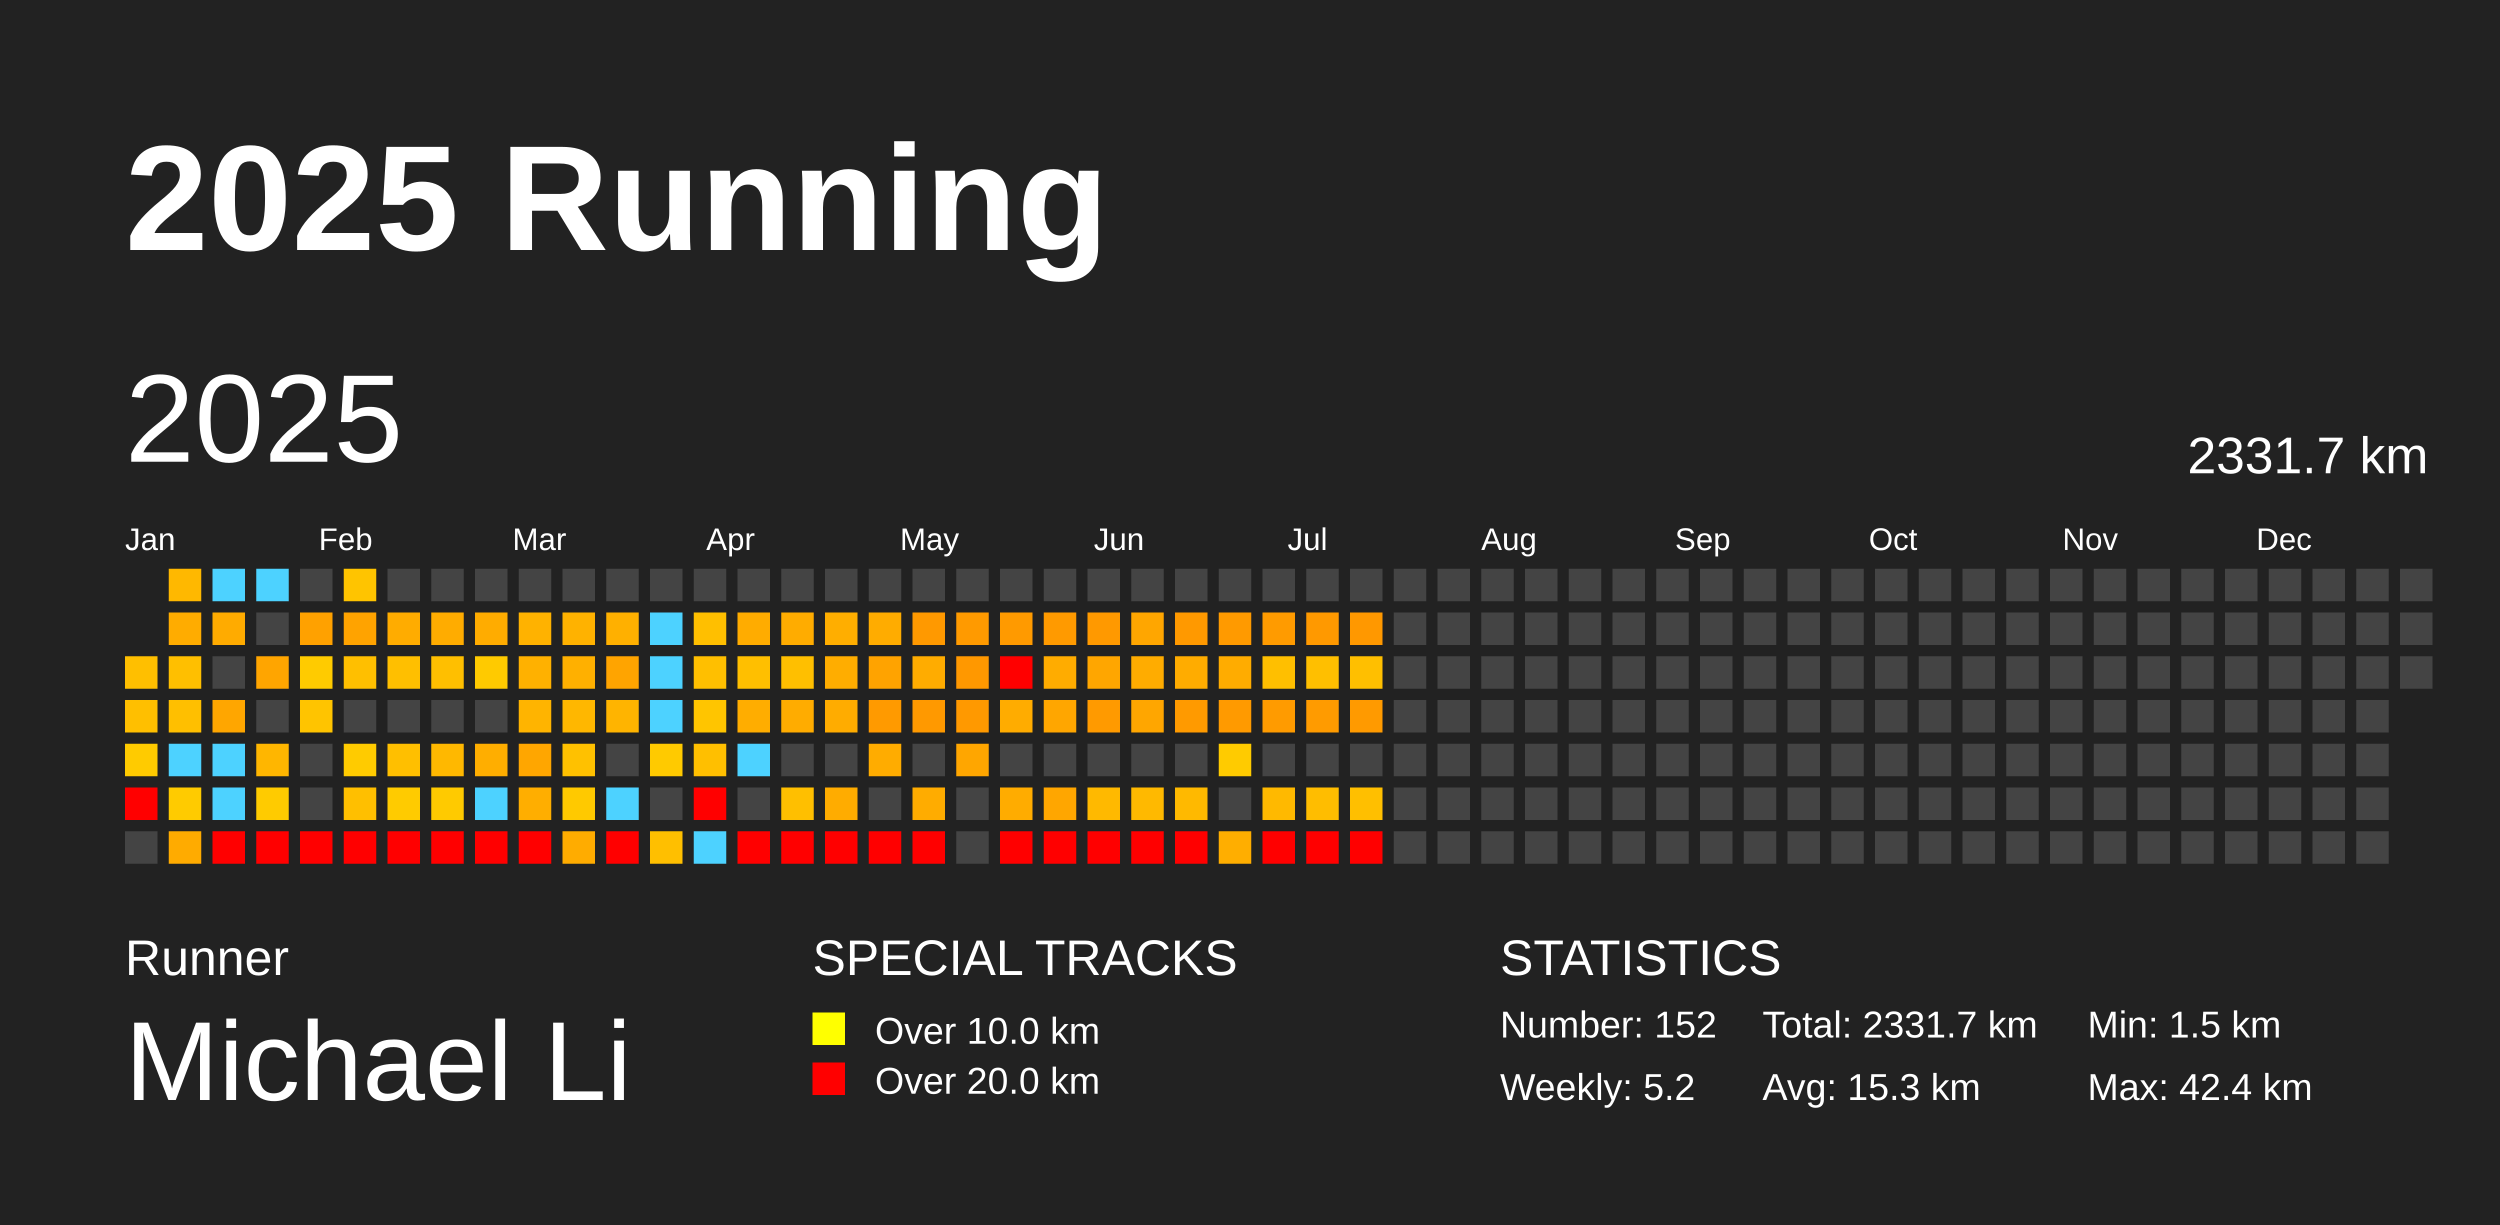
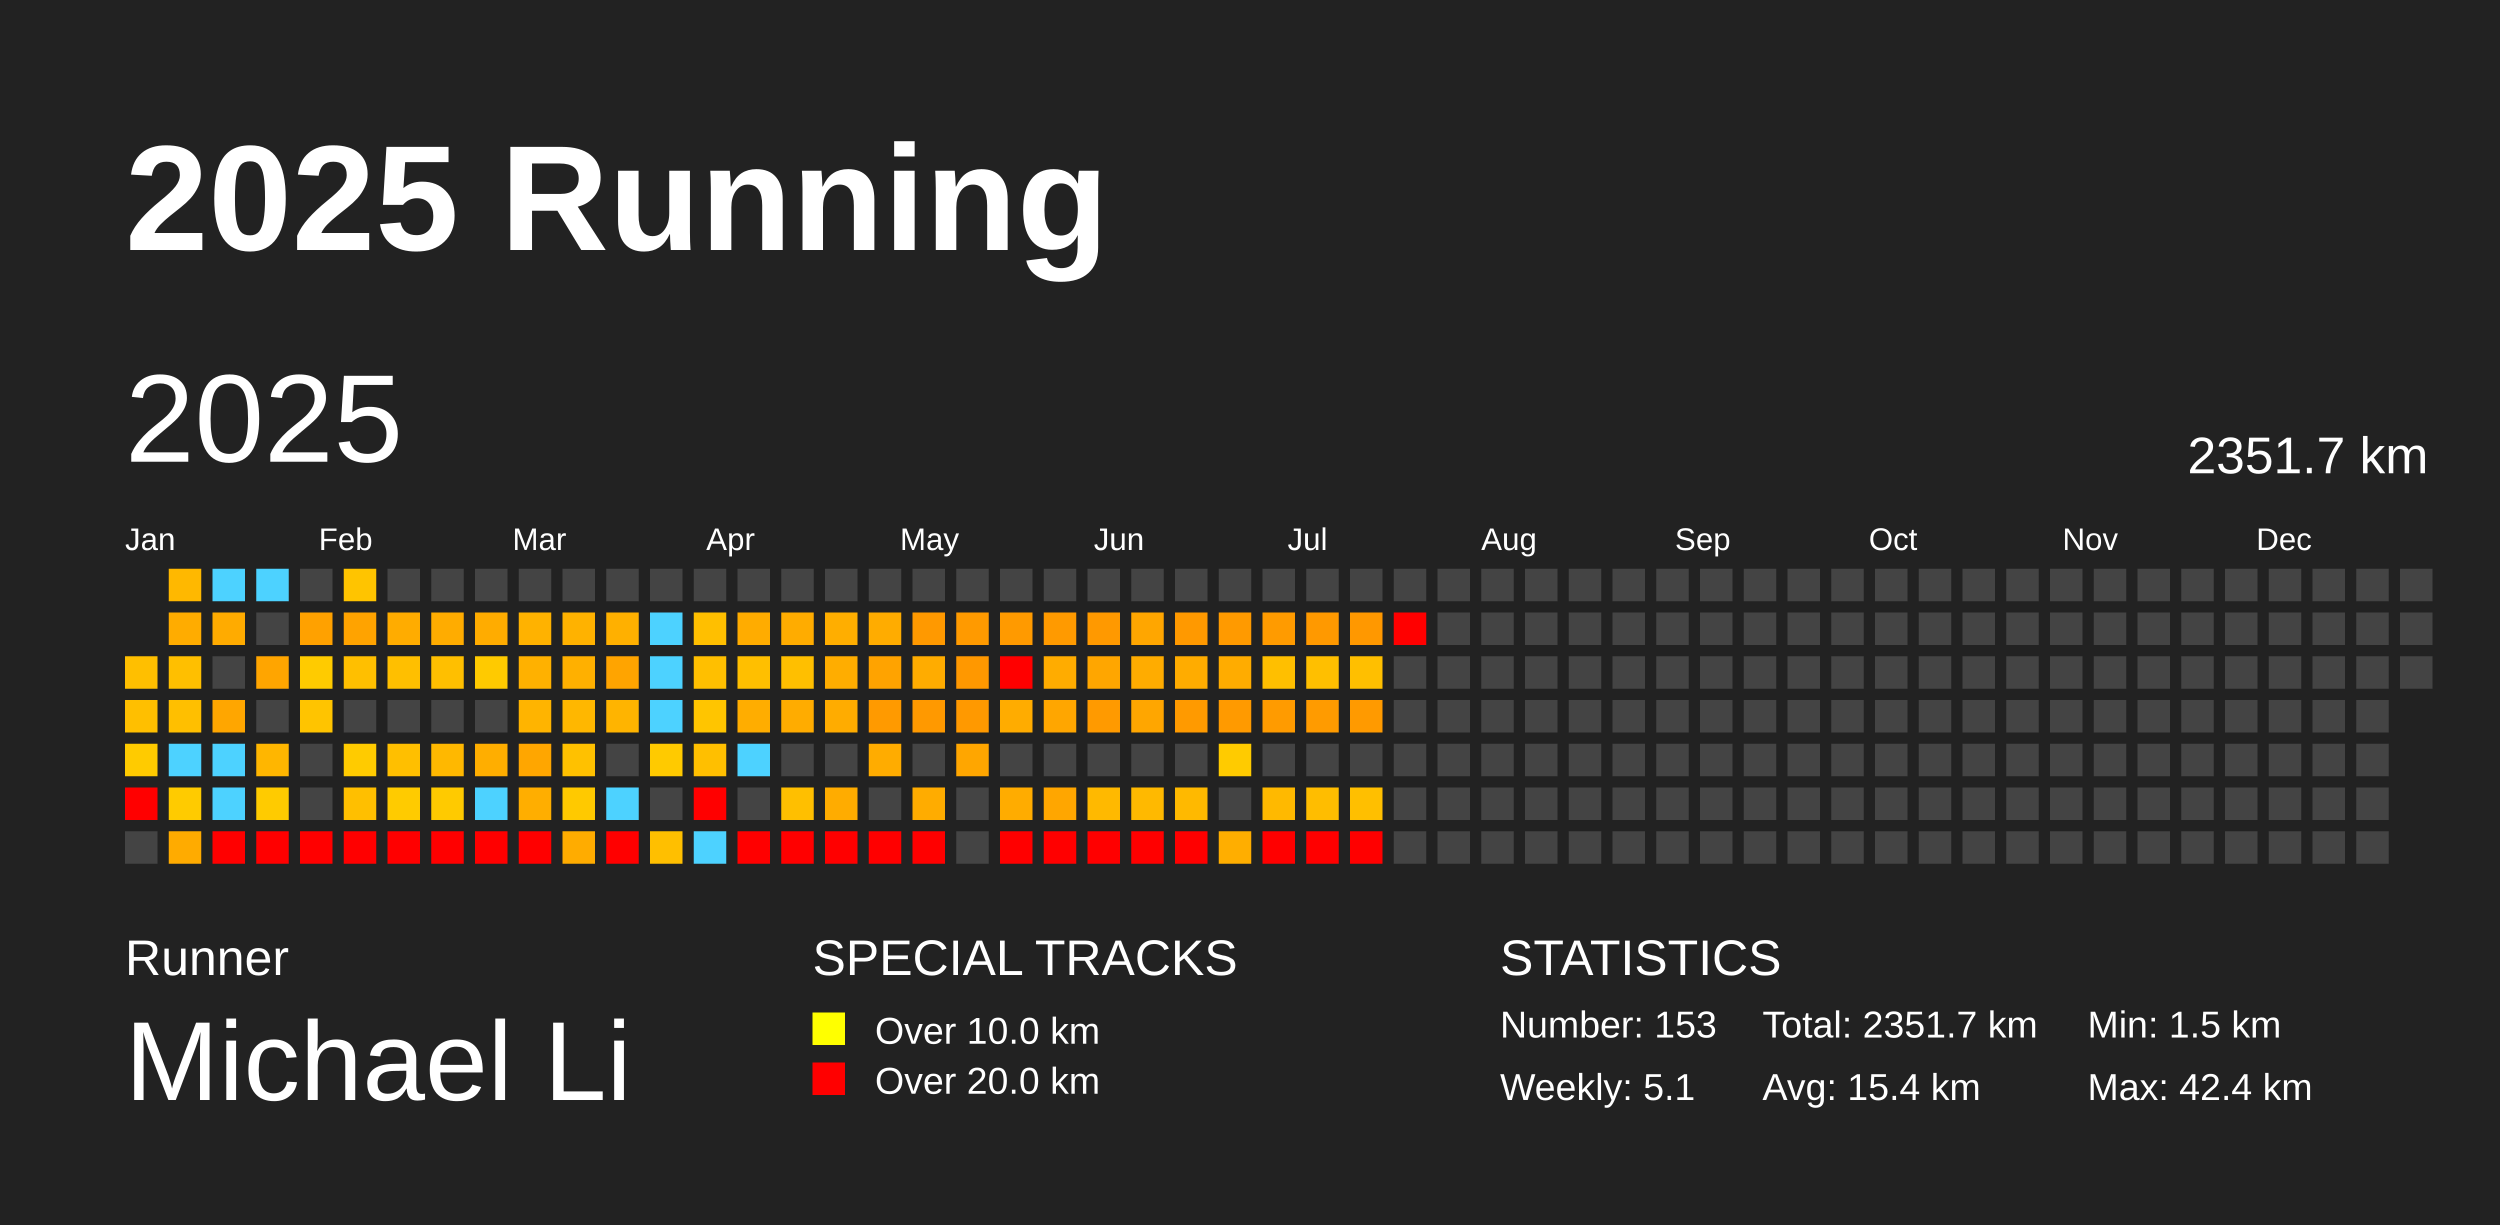
<svg xmlns="http://www.w3.org/2000/svg" baseProfile="full" height="98mm" version="1.1" viewBox="0,0,200,98" width="200mm">
  <defs />
  <rect fill="#222222" height="98" width="200" x="0" y="0" />
  <text fill="#FFFFFF" style="font-size:12px; font-family:Arial; font-weight:bold;" x="10" y="20">2025 Running</text>
  <text fill="#FFFFFF" style="font-size:4px; font-family:Arial" x="10" y="78">Runner</text>
  <text fill="#FFFFFF" style="font-size:9px; font-family:Arial" x="10" y="88">Michael Li</text>
  <text fill="#FFFFFF" style="font-size:4px; font-family:Arial" x="65" y="78">SPECIAL TRACKS</text>
  <rect fill="yellow" height="2.6" width="2.6" x="65" y="81" />
  <text fill="#FFFFFF" style="font-size:3px; font-family:Arial" x="70" y="83.5">Over 10.0 km</text>
  <rect fill="red" height="2.6" width="2.6" x="65" y="85" />
  <text fill="#FFFFFF" style="font-size:3px; font-family:Arial" x="70" y="87.5">Over 20.0 km</text>
  <text fill="#FFFFFF" style="font-size:4px; font-family:Arial" x="120" y="78">STATISTICS</text>
-   <text fill="#FFFFFF" style="font-size:3px; font-family:Arial" x="120" y="83">Number: 152</text>
-   <text fill="#FFFFFF" style="font-size:3px; font-family:Arial" x="120" y="88">Weekly: 5.2</text>
-   <text fill="#FFFFFF" style="font-size:3px; font-family:Arial" x="141" y="83">Total: 2331.7 km</text>
-   <text fill="#FFFFFF" style="font-size:3px; font-family:Arial" x="141" y="88">Avg: 15.3 km</text>
+   <text fill="#FFFFFF" style="font-size:3px; font-family:Arial" x="120" y="83">Number: 153</text>
+   <text fill="#FFFFFF" style="font-size:3px; font-family:Arial" x="120" y="88">Weekly: 5.1</text>
+   <text fill="#FFFFFF" style="font-size:3px; font-family:Arial" x="141" y="83">Total: 2351.7 km</text>
+   <text fill="#FFFFFF" style="font-size:3px; font-family:Arial" x="141" y="88">Avg: 15.4 km</text>
  <text fill="#FFFFFF" style="font-size:3px; font-family:Arial" x="167" y="83">Min: 1.5 km</text>
  <text fill="#FFFFFF" style="font-size:3px; font-family:Arial" x="167" y="88">Max: 42.4 km</text>
  <text dominant-baseline="hanging" fill="#FFFFFF" style="font-size:10.0px; font-family:Arial;" x="10" y="30">2025</text>
-   <text dominant-baseline="hanging" fill="#FFFFFF" style="font-size:4.125px; font-family:Arial;" x="175" y="35">2331.7 km</text>
+   <text dominant-baseline="hanging" fill="#FFFFFF" style="font-size:4.125px; font-family:Arial;" x="175" y="35">2351.7 km</text>
  <text fill="#FFFFFF" style="font-size:2.5px; font-family:Arial" x="10.0" y="44">Jan</text>
  <text fill="#FFFFFF" style="font-size:2.5px; font-family:Arial" x="25.5" y="44">Feb</text>
  <text fill="#FFFFFF" style="font-size:2.5px; font-family:Arial" x="41.0" y="44">Mar</text>
  <text fill="#FFFFFF" style="font-size:2.5px; font-family:Arial" x="56.5" y="44">Apr</text>
  <text fill="#FFFFFF" style="font-size:2.5px; font-family:Arial" x="72.0" y="44">May</text>
  <text fill="#FFFFFF" style="font-size:2.5px; font-family:Arial" x="87.5" y="44">Jun</text>
  <text fill="#FFFFFF" style="font-size:2.5px; font-family:Arial" x="103.0" y="44">Jul</text>
  <text fill="#FFFFFF" style="font-size:2.5px; font-family:Arial" x="118.5" y="44">Aug</text>
  <text fill="#FFFFFF" style="font-size:2.5px; font-family:Arial" x="134.0" y="44">Sep</text>
  <text fill="#FFFFFF" style="font-size:2.5px; font-family:Arial" x="149.5" y="44">Oct</text>
  <text fill="#FFFFFF" style="font-size:2.5px; font-family:Arial" x="165.0" y="44">Nov</text>
  <text fill="#FFFFFF" style="font-size:2.5px; font-family:Arial" x="180.5" y="44">Dec</text>
  <rect fill="#ffbf00" height="2.6" width="2.6" x="10.0" y="52.5" />
  <rect fill="#ffbf00" height="2.6" width="2.6" x="10.0" y="56.0" />
  <rect fill="#ffcb00" height="2.6" width="2.6" x="10.0" y="59.5" />
  <rect fill="red" height="2.6" width="2.6" x="10.0" y="63.0" />
  <rect fill="#444444" height="2.6" width="2.6" x="10.0" y="66.5" />
  <rect fill="#ffb800" height="2.6" width="2.6" x="13.5" y="45.5" />
  <rect fill="#ffac00" height="2.6" width="2.6" x="13.5" y="49.0" />
  <rect fill="#ffbf00" height="2.6" width="2.6" x="13.5" y="52.5" />
  <rect fill="#ffbf00" height="2.6" width="2.6" x="13.5" y="56.0" />
  <rect fill="#4dd2ff" height="2.6" width="2.6" x="13.5" y="59.5" />
  <rect fill="#ffcb00" height="2.6" width="2.6" x="13.5" y="63.0" />
  <rect fill="#ffab00" height="2.6" width="2.6" x="13.5" y="66.5" />
  <rect fill="#4dd2ff" height="2.6" width="2.6" x="17.0" y="45.5" />
  <rect fill="#ffab00" height="2.6" width="2.6" x="17.0" y="49.0" />
  <rect fill="#444444" height="2.6" width="2.6" x="17.0" y="52.5" />
  <rect fill="#ffa600" height="2.6" width="2.6" x="17.0" y="56.0" />
  <rect fill="#4dd2ff" height="2.6" width="2.6" x="17.0" y="59.5" />
  <rect fill="#4dd2ff" height="2.6" width="2.6" x="17.0" y="63.0" />
  <rect fill="red" height="2.6" width="2.6" x="17.0" y="66.5" />
  <rect fill="#4dd2ff" height="2.6" width="2.6" x="20.5" y="45.5" />
  <rect fill="#444444" height="2.6" width="2.6" x="20.5" y="49.0" />
  <rect fill="#ffa500" height="2.6" width="2.6" x="20.5" y="52.5" />
  <rect fill="#444444" height="2.6" width="2.6" x="20.5" y="56.0" />
  <rect fill="#ffb600" height="2.6" width="2.6" x="20.5" y="59.5" />
  <rect fill="#ffcb00" height="2.6" width="2.6" x="20.5" y="63.0" />
  <rect fill="red" height="2.6" width="2.6" x="20.5" y="66.5" />
  <rect fill="#444444" height="2.6" width="2.6" x="24.0" y="45.5" />
  <rect fill="#ffa100" height="2.6" width="2.6" x="24.0" y="49.0" />
  <rect fill="#ffcb00" height="2.6" width="2.6" x="24.0" y="52.5" />
  <rect fill="#ffc400" height="2.6" width="2.6" x="24.0" y="56.0" />
  <rect fill="#444444" height="2.6" width="2.6" x="24.0" y="59.5" />
  <rect fill="#444444" height="2.6" width="2.6" x="24.0" y="63.0" />
  <rect fill="red" height="2.6" width="2.6" x="24.0" y="66.5" />
  <rect fill="#ffc400" height="2.6" width="2.6" x="27.5" y="45.5" />
  <rect fill="#ffa300" height="2.6" width="2.6" x="27.5" y="49.0" />
  <rect fill="#ffbf00" height="2.6" width="2.6" x="27.5" y="52.5" />
  <rect fill="#444444" height="2.6" width="2.6" x="27.5" y="56.0" />
  <rect fill="#ffcb00" height="2.6" width="2.6" x="27.5" y="59.5" />
  <rect fill="#ffbf00" height="2.6" width="2.6" x="27.5" y="63.0" />
  <rect fill="red" height="2.6" width="2.6" x="27.5" y="66.5" />
  <rect fill="#444444" height="2.6" width="2.6" x="31.0" y="45.5" />
  <rect fill="#ffac00" height="2.6" width="2.6" x="31.0" y="49.0" />
  <rect fill="#ffbf00" height="2.6" width="2.6" x="31.0" y="52.5" />
  <rect fill="#444444" height="2.6" width="2.6" x="31.0" y="56.0" />
  <rect fill="#ffbf00" height="2.6" width="2.6" x="31.0" y="59.5" />
  <rect fill="#ffcb00" height="2.6" width="2.6" x="31.0" y="63.0" />
  <rect fill="red" height="2.6" width="2.6" x="31.0" y="66.5" />
  <rect fill="#444444" height="2.6" width="2.6" x="34.5" y="45.5" />
  <rect fill="#ffac00" height="2.6" width="2.6" x="34.5" y="49.0" />
  <rect fill="#ffbf00" height="2.6" width="2.6" x="34.5" y="52.5" />
  <rect fill="#444444" height="2.6" width="2.6" x="34.5" y="56.0" />
  <rect fill="#ffb800" height="2.6" width="2.6" x="34.5" y="59.5" />
  <rect fill="#ffca00" height="2.6" width="2.6" x="34.5" y="63.0" />
  <rect fill="red" height="2.6" width="2.6" x="34.5" y="66.5" />
  <rect fill="#444444" height="2.6" width="2.6" x="38.0" y="45.5" />
  <rect fill="#ffac00" height="2.6" width="2.6" x="38.0" y="49.0" />
  <rect fill="#ffca00" height="2.6" width="2.6" x="38.0" y="52.5" />
  <rect fill="#444444" height="2.6" width="2.6" x="38.0" y="56.0" />
  <rect fill="#ffae00" height="2.6" width="2.6" x="38.0" y="59.5" />
  <rect fill="#4dd2ff" height="2.6" width="2.6" x="38.0" y="63.0" />
  <rect fill="red" height="2.6" width="2.6" x="38.0" y="66.5" />
  <rect fill="#444444" height="2.6" width="2.6" x="41.5" y="45.5" />
  <rect fill="#ffb200" height="2.6" width="2.6" x="41.5" y="49.0" />
  <rect fill="#ffb100" height="2.6" width="2.6" x="41.5" y="52.5" />
  <rect fill="#ffb400" height="2.6" width="2.6" x="41.5" y="56.0" />
  <rect fill="#ffa600" height="2.6" width="2.6" x="41.5" y="59.5" />
  <rect fill="#ffae00" height="2.6" width="2.6" x="41.5" y="63.0" />
  <rect fill="red" height="2.6" width="2.6" x="41.5" y="66.5" />
  <rect fill="#444444" height="2.6" width="2.6" x="45.0" y="45.5" />
  <rect fill="#ffb200" height="2.6" width="2.6" x="45.0" y="49.0" />
  <rect fill="#ffb000" height="2.6" width="2.6" x="45.0" y="52.5" />
  <rect fill="#ffb700" height="2.6" width="2.6" x="45.0" y="56.0" />
  <rect fill="#ffc100" height="2.6" width="2.6" x="45.0" y="59.5" />
  <rect fill="#ffc900" height="2.6" width="2.6" x="45.0" y="63.0" />
  <rect fill="#ffac00" height="2.6" width="2.6" x="45.0" y="66.5" />
  <rect fill="#444444" height="2.6" width="2.6" x="48.5" y="45.5" />
  <rect fill="#ffb000" height="2.6" width="2.6" x="48.5" y="49.0" />
  <rect fill="#ffa400" height="2.6" width="2.6" x="48.5" y="52.5" />
  <rect fill="#ffb400" height="2.6" width="2.6" x="48.5" y="56.0" />
  <rect fill="#444444" height="2.6" width="2.6" x="48.5" y="59.5" />
  <rect fill="#4dd2ff" height="2.6" width="2.6" x="48.5" y="63.0" />
  <rect fill="red" height="2.6" width="2.6" x="48.5" y="66.5" />
  <rect fill="#444444" height="2.6" width="2.6" x="52.0" y="45.5" />
  <rect fill="#4dd2ff" height="2.6" width="2.6" x="52.0" y="49.0" />
  <rect fill="#4dd2ff" height="2.6" width="2.6" x="52.0" y="52.5" />
  <rect fill="#4dd2ff" height="2.6" width="2.6" x="52.0" y="56.0" />
  <rect fill="#ffca00" height="2.6" width="2.6" x="52.0" y="59.5" />
  <rect fill="#444444" height="2.6" width="2.6" x="52.0" y="63.0" />
  <rect fill="#ffbf00" height="2.6" width="2.6" x="52.0" y="66.5" />
  <rect fill="#444444" height="2.6" width="2.6" x="55.5" y="45.5" />
  <rect fill="#ffbf00" height="2.6" width="2.6" x="55.5" y="49.0" />
  <rect fill="#ffbf00" height="2.6" width="2.6" x="55.5" y="52.5" />
  <rect fill="#ffc500" height="2.6" width="2.6" x="55.5" y="56.0" />
  <rect fill="#ffbf00" height="2.6" width="2.6" x="55.5" y="59.5" />
  <rect fill="red" height="2.6" width="2.6" x="55.5" y="63.0" />
  <rect fill="#4dd2ff" height="2.6" width="2.6" x="55.5" y="66.5" />
  <rect fill="#444444" height="2.6" width="2.6" x="59.0" y="45.5" />
  <rect fill="#ffac00" height="2.6" width="2.6" x="59.0" y="49.0" />
  <rect fill="#ffbf00" height="2.6" width="2.6" x="59.0" y="52.5" />
  <rect fill="#ffad00" height="2.6" width="2.6" x="59.0" y="56.0" />
  <rect fill="#4dd2ff" height="2.6" width="2.6" x="59.0" y="59.5" />
  <rect fill="#444444" height="2.6" width="2.6" x="59.0" y="63.0" />
  <rect fill="red" height="2.6" width="2.6" x="59.0" y="66.5" />
  <rect fill="#444444" height="2.6" width="2.6" x="62.5" y="45.5" />
  <rect fill="#ffac00" height="2.6" width="2.6" x="62.5" y="49.0" />
  <rect fill="#ffbf00" height="2.6" width="2.6" x="62.5" y="52.5" />
  <rect fill="#ffac00" height="2.6" width="2.6" x="62.5" y="56.0" />
  <rect fill="#444444" height="2.6" width="2.6" x="62.5" y="59.5" />
  <rect fill="#ffbf00" height="2.6" width="2.6" x="62.5" y="63.0" />
  <rect fill="red" height="2.6" width="2.6" x="62.5" y="66.5" />
  <rect fill="#444444" height="2.6" width="2.6" x="66.0" y="45.5" />
  <rect fill="#ffae00" height="2.6" width="2.6" x="66.0" y="49.0" />
  <rect fill="#ffad00" height="2.6" width="2.6" x="66.0" y="52.5" />
  <rect fill="#ffac00" height="2.6" width="2.6" x="66.0" y="56.0" />
  <rect fill="#444444" height="2.6" width="2.6" x="66.0" y="59.5" />
  <rect fill="#ffac00" height="2.6" width="2.6" x="66.0" y="63.0" />
  <rect fill="red" height="2.6" width="2.6" x="66.0" y="66.5" />
  <rect fill="#444444" height="2.6" width="2.6" x="69.5" y="45.5" />
  <rect fill="#ffac00" height="2.6" width="2.6" x="69.5" y="49.0" />
  <rect fill="#ffa300" height="2.6" width="2.6" x="69.5" y="52.5" />
  <rect fill="#ff9a00" height="2.6" width="2.6" x="69.5" y="56.0" />
  <rect fill="#ffac00" height="2.6" width="2.6" x="69.5" y="59.5" />
  <rect fill="#444444" height="2.6" width="2.6" x="69.5" y="63.0" />
  <rect fill="red" height="2.6" width="2.6" x="69.5" y="66.5" />
  <rect fill="#444444" height="2.6" width="2.6" x="73.0" y="45.5" />
  <rect fill="#ff9900" height="2.6" width="2.6" x="73.0" y="49.0" />
  <rect fill="#ffac00" height="2.6" width="2.6" x="73.0" y="52.5" />
  <rect fill="#ff9900" height="2.6" width="2.6" x="73.0" y="56.0" />
  <rect fill="#444444" height="2.6" width="2.6" x="73.0" y="59.5" />
  <rect fill="#ffac00" height="2.6" width="2.6" x="73.0" y="63.0" />
  <rect fill="red" height="2.6" width="2.6" x="73.0" y="66.5" />
  <rect fill="#444444" height="2.6" width="2.6" x="76.5" y="45.5" />
  <rect fill="#ff9a00" height="2.6" width="2.6" x="76.5" y="49.0" />
  <rect fill="#ff9800" height="2.6" width="2.6" x="76.5" y="52.5" />
  <rect fill="#ff9900" height="2.6" width="2.6" x="76.5" y="56.0" />
  <rect fill="#ffa600" height="2.6" width="2.6" x="76.5" y="59.5" />
  <rect fill="#444444" height="2.6" width="2.6" x="76.5" y="63.0" />
  <rect fill="#444444" height="2.6" width="2.6" x="76.5" y="66.5" />
  <rect fill="#444444" height="2.6" width="2.6" x="80.0" y="45.5" />
  <rect fill="#ff9a00" height="2.6" width="2.6" x="80.0" y="49.0" />
  <rect fill="red" height="2.6" width="2.6" x="80.0" y="52.5" />
  <rect fill="#ffac00" height="2.6" width="2.6" x="80.0" y="56.0" />
  <rect fill="#444444" height="2.6" width="2.6" x="80.0" y="59.5" />
  <rect fill="#ffac00" height="2.6" width="2.6" x="80.0" y="63.0" />
  <rect fill="red" height="2.6" width="2.6" x="80.0" y="66.5" />
  <rect fill="#444444" height="2.6" width="2.6" x="83.5" y="45.5" />
  <rect fill="#ff9a00" height="2.6" width="2.6" x="83.5" y="49.0" />
  <rect fill="#ffac00" height="2.6" width="2.6" x="83.5" y="52.5" />
  <rect fill="#ffa600" height="2.6" width="2.6" x="83.5" y="56.0" />
  <rect fill="#444444" height="2.6" width="2.6" x="83.5" y="59.5" />
  <rect fill="#ffa600" height="2.6" width="2.6" x="83.5" y="63.0" />
  <rect fill="red" height="2.6" width="2.6" x="83.5" y="66.5" />
  <rect fill="#444444" height="2.6" width="2.6" x="87.0" y="45.5" />
  <rect fill="#ff9900" height="2.6" width="2.6" x="87.0" y="49.0" />
  <rect fill="#ffa600" height="2.6" width="2.6" x="87.0" y="52.5" />
  <rect fill="#ff9a00" height="2.6" width="2.6" x="87.0" y="56.0" />
  <rect fill="#444444" height="2.6" width="2.6" x="87.0" y="59.5" />
  <rect fill="#ffb900" height="2.6" width="2.6" x="87.0" y="63.0" />
  <rect fill="red" height="2.6" width="2.6" x="87.0" y="66.5" />
  <rect fill="#444444" height="2.6" width="2.6" x="90.5" y="45.5" />
  <rect fill="#ffa600" height="2.6" width="2.6" x="90.5" y="49.0" />
  <rect fill="#ffac00" height="2.6" width="2.6" x="90.5" y="52.5" />
  <rect fill="#ffa600" height="2.6" width="2.6" x="90.5" y="56.0" />
  <rect fill="#444444" height="2.6" width="2.6" x="90.5" y="59.5" />
  <rect fill="#ffb900" height="2.6" width="2.6" x="90.5" y="63.0" />
  <rect fill="red" height="2.6" width="2.6" x="90.5" y="66.5" />
  <rect fill="#444444" height="2.6" width="2.6" x="94.0" y="45.5" />
  <rect fill="#ff9900" height="2.6" width="2.6" x="94.0" y="49.0" />
  <rect fill="#ffac00" height="2.6" width="2.6" x="94.0" y="52.5" />
  <rect fill="#ff9a00" height="2.6" width="2.6" x="94.0" y="56.0" />
  <rect fill="#444444" height="2.6" width="2.6" x="94.0" y="59.5" />
  <rect fill="#ffb900" height="2.6" width="2.6" x="94.0" y="63.0" />
  <rect fill="red" height="2.6" width="2.6" x="94.0" y="66.5" />
  <rect fill="#444444" height="2.6" width="2.6" x="97.5" y="45.5" />
  <rect fill="#ff9a00" height="2.6" width="2.6" x="97.5" y="49.0" />
  <rect fill="#ffac00" height="2.6" width="2.6" x="97.5" y="52.5" />
  <rect fill="#ff9a00" height="2.6" width="2.6" x="97.5" y="56.0" />
  <rect fill="#ffcb00" height="2.6" width="2.6" x="97.5" y="59.5" />
  <rect fill="#444444" height="2.6" width="2.6" x="97.5" y="63.0" />
  <rect fill="#ffae00" height="2.6" width="2.6" x="97.5" y="66.5" />
  <rect fill="#444444" height="2.6" width="2.6" x="101.0" y="45.5" />
  <rect fill="#ff9b00" height="2.6" width="2.6" x="101.0" y="49.0" />
  <rect fill="#ffbf00" height="2.6" width="2.6" x="101.0" y="52.5" />
  <rect fill="#ff9b00" height="2.6" width="2.6" x="101.0" y="56.0" />
  <rect fill="#444444" height="2.6" width="2.6" x="101.0" y="59.5" />
  <rect fill="#ffb900" height="2.6" width="2.6" x="101.0" y="63.0" />
  <rect fill="red" height="2.6" width="2.6" x="101.0" y="66.5" />
  <rect fill="#444444" height="2.6" width="2.6" x="104.5" y="45.5" />
  <rect fill="#ff9900" height="2.6" width="2.6" x="104.5" y="49.0" />
  <rect fill="#ffbf00" height="2.6" width="2.6" x="104.5" y="52.5" />
  <rect fill="#ff9b00" height="2.6" width="2.6" x="104.5" y="56.0" />
  <rect fill="#444444" height="2.6" width="2.6" x="104.5" y="59.5" />
  <rect fill="#ffbd00" height="2.6" width="2.6" x="104.5" y="63.0" />
  <rect fill="red" height="2.6" width="2.6" x="104.5" y="66.5" />
  <rect fill="#444444" height="2.6" width="2.6" x="108.0" y="45.5" />
  <rect fill="#ff9800" height="2.6" width="2.6" x="108.0" y="49.0" />
  <rect fill="#ffbf00" height="2.6" width="2.6" x="108.0" y="52.5" />
  <rect fill="#ff9a00" height="2.6" width="2.6" x="108.0" y="56.0" />
  <rect fill="#444444" height="2.6" width="2.6" x="108.0" y="59.5" />
  <rect fill="#ffbf00" height="2.6" width="2.6" x="108.0" y="63.0" />
  <rect fill="red" height="2.6" width="2.6" x="108.0" y="66.5" />
  <rect fill="#444444" height="2.6" width="2.6" x="111.5" y="45.5" />
-   <rect fill="#444444" height="2.6" width="2.6" x="111.5" y="49.0" />
+   <rect fill="red" height="2.6" width="2.6" x="111.5" y="49.0" />
  <rect fill="#444444" height="2.6" width="2.6" x="111.5" y="52.5" />
  <rect fill="#444444" height="2.6" width="2.6" x="111.5" y="56.0" />
  <rect fill="#444444" height="2.6" width="2.6" x="111.5" y="59.5" />
  <rect fill="#444444" height="2.6" width="2.6" x="111.5" y="63.0" />
  <rect fill="#444444" height="2.6" width="2.6" x="111.5" y="66.5" />
  <rect fill="#444444" height="2.6" width="2.6" x="115.0" y="45.5" />
  <rect fill="#444444" height="2.6" width="2.6" x="115.0" y="49.0" />
  <rect fill="#444444" height="2.6" width="2.6" x="115.0" y="52.5" />
  <rect fill="#444444" height="2.6" width="2.6" x="115.0" y="56.0" />
  <rect fill="#444444" height="2.6" width="2.6" x="115.0" y="59.5" />
  <rect fill="#444444" height="2.6" width="2.6" x="115.0" y="63.0" />
  <rect fill="#444444" height="2.6" width="2.6" x="115.0" y="66.5" />
  <rect fill="#444444" height="2.6" width="2.6" x="118.5" y="45.5" />
  <rect fill="#444444" height="2.6" width="2.6" x="118.5" y="49.0" />
  <rect fill="#444444" height="2.6" width="2.6" x="118.5" y="52.5" />
  <rect fill="#444444" height="2.6" width="2.6" x="118.5" y="56.0" />
  <rect fill="#444444" height="2.6" width="2.6" x="118.5" y="59.5" />
  <rect fill="#444444" height="2.6" width="2.6" x="118.5" y="63.0" />
  <rect fill="#444444" height="2.6" width="2.6" x="118.5" y="66.5" />
  <rect fill="#444444" height="2.6" width="2.6" x="122.0" y="45.5" />
  <rect fill="#444444" height="2.6" width="2.6" x="122.0" y="49.0" />
  <rect fill="#444444" height="2.6" width="2.6" x="122.0" y="52.5" />
  <rect fill="#444444" height="2.6" width="2.6" x="122.0" y="56.0" />
  <rect fill="#444444" height="2.6" width="2.6" x="122.0" y="59.5" />
  <rect fill="#444444" height="2.6" width="2.6" x="122.0" y="63.0" />
  <rect fill="#444444" height="2.6" width="2.6" x="122.0" y="66.5" />
  <rect fill="#444444" height="2.6" width="2.6" x="125.5" y="45.5" />
  <rect fill="#444444" height="2.6" width="2.6" x="125.5" y="49.0" />
  <rect fill="#444444" height="2.6" width="2.6" x="125.5" y="52.5" />
  <rect fill="#444444" height="2.6" width="2.6" x="125.5" y="56.0" />
  <rect fill="#444444" height="2.6" width="2.6" x="125.5" y="59.5" />
  <rect fill="#444444" height="2.6" width="2.6" x="125.5" y="63.0" />
  <rect fill="#444444" height="2.6" width="2.6" x="125.5" y="66.5" />
  <rect fill="#444444" height="2.6" width="2.6" x="129.0" y="45.5" />
  <rect fill="#444444" height="2.6" width="2.6" x="129.0" y="49.0" />
  <rect fill="#444444" height="2.6" width="2.6" x="129.0" y="52.5" />
  <rect fill="#444444" height="2.6" width="2.6" x="129.0" y="56.0" />
  <rect fill="#444444" height="2.6" width="2.6" x="129.0" y="59.5" />
  <rect fill="#444444" height="2.6" width="2.6" x="129.0" y="63.0" />
  <rect fill="#444444" height="2.6" width="2.6" x="129.0" y="66.5" />
  <rect fill="#444444" height="2.6" width="2.6" x="132.5" y="45.5" />
  <rect fill="#444444" height="2.6" width="2.6" x="132.5" y="49.0" />
  <rect fill="#444444" height="2.6" width="2.6" x="132.5" y="52.5" />
  <rect fill="#444444" height="2.6" width="2.6" x="132.5" y="56.0" />
  <rect fill="#444444" height="2.6" width="2.6" x="132.5" y="59.5" />
  <rect fill="#444444" height="2.6" width="2.6" x="132.5" y="63.0" />
  <rect fill="#444444" height="2.6" width="2.6" x="132.5" y="66.5" />
  <rect fill="#444444" height="2.6" width="2.6" x="136.0" y="45.5" />
  <rect fill="#444444" height="2.6" width="2.6" x="136.0" y="49.0" />
  <rect fill="#444444" height="2.6" width="2.6" x="136.0" y="52.5" />
  <rect fill="#444444" height="2.6" width="2.6" x="136.0" y="56.0" />
  <rect fill="#444444" height="2.6" width="2.6" x="136.0" y="59.5" />
  <rect fill="#444444" height="2.6" width="2.6" x="136.0" y="63.0" />
  <rect fill="#444444" height="2.6" width="2.6" x="136.0" y="66.5" />
  <rect fill="#444444" height="2.6" width="2.6" x="139.5" y="45.5" />
  <rect fill="#444444" height="2.6" width="2.6" x="139.5" y="49.0" />
  <rect fill="#444444" height="2.6" width="2.6" x="139.5" y="52.5" />
  <rect fill="#444444" height="2.6" width="2.6" x="139.5" y="56.0" />
  <rect fill="#444444" height="2.6" width="2.6" x="139.5" y="59.5" />
  <rect fill="#444444" height="2.6" width="2.6" x="139.5" y="63.0" />
  <rect fill="#444444" height="2.6" width="2.6" x="139.5" y="66.5" />
  <rect fill="#444444" height="2.6" width="2.6" x="143.0" y="45.5" />
  <rect fill="#444444" height="2.6" width="2.6" x="143.0" y="49.0" />
  <rect fill="#444444" height="2.6" width="2.6" x="143.0" y="52.5" />
  <rect fill="#444444" height="2.6" width="2.6" x="143.0" y="56.0" />
  <rect fill="#444444" height="2.6" width="2.6" x="143.0" y="59.5" />
  <rect fill="#444444" height="2.6" width="2.6" x="143.0" y="63.0" />
  <rect fill="#444444" height="2.6" width="2.6" x="143.0" y="66.5" />
  <rect fill="#444444" height="2.6" width="2.6" x="146.5" y="45.5" />
  <rect fill="#444444" height="2.6" width="2.6" x="146.5" y="49.0" />
  <rect fill="#444444" height="2.6" width="2.6" x="146.5" y="52.5" />
  <rect fill="#444444" height="2.6" width="2.6" x="146.5" y="56.0" />
  <rect fill="#444444" height="2.6" width="2.6" x="146.5" y="59.5" />
  <rect fill="#444444" height="2.6" width="2.6" x="146.5" y="63.0" />
  <rect fill="#444444" height="2.6" width="2.6" x="146.5" y="66.5" />
  <rect fill="#444444" height="2.6" width="2.6" x="150.0" y="45.5" />
  <rect fill="#444444" height="2.6" width="2.6" x="150.0" y="49.0" />
  <rect fill="#444444" height="2.6" width="2.6" x="150.0" y="52.5" />
  <rect fill="#444444" height="2.6" width="2.6" x="150.0" y="56.0" />
  <rect fill="#444444" height="2.6" width="2.6" x="150.0" y="59.5" />
  <rect fill="#444444" height="2.6" width="2.6" x="150.0" y="63.0" />
  <rect fill="#444444" height="2.6" width="2.6" x="150.0" y="66.5" />
  <rect fill="#444444" height="2.6" width="2.6" x="153.5" y="45.5" />
  <rect fill="#444444" height="2.6" width="2.6" x="153.5" y="49.0" />
  <rect fill="#444444" height="2.6" width="2.6" x="153.5" y="52.5" />
  <rect fill="#444444" height="2.6" width="2.6" x="153.5" y="56.0" />
  <rect fill="#444444" height="2.6" width="2.6" x="153.5" y="59.5" />
  <rect fill="#444444" height="2.6" width="2.6" x="153.5" y="63.0" />
  <rect fill="#444444" height="2.6" width="2.6" x="153.5" y="66.5" />
  <rect fill="#444444" height="2.6" width="2.6" x="157.0" y="45.5" />
  <rect fill="#444444" height="2.6" width="2.6" x="157.0" y="49.0" />
  <rect fill="#444444" height="2.6" width="2.6" x="157.0" y="52.5" />
  <rect fill="#444444" height="2.6" width="2.6" x="157.0" y="56.0" />
  <rect fill="#444444" height="2.6" width="2.6" x="157.0" y="59.5" />
  <rect fill="#444444" height="2.6" width="2.6" x="157.0" y="63.0" />
  <rect fill="#444444" height="2.6" width="2.6" x="157.0" y="66.5" />
  <rect fill="#444444" height="2.6" width="2.6" x="160.5" y="45.5" />
  <rect fill="#444444" height="2.6" width="2.6" x="160.5" y="49.0" />
  <rect fill="#444444" height="2.6" width="2.6" x="160.5" y="52.5" />
  <rect fill="#444444" height="2.6" width="2.6" x="160.5" y="56.0" />
  <rect fill="#444444" height="2.6" width="2.6" x="160.5" y="59.5" />
  <rect fill="#444444" height="2.6" width="2.6" x="160.5" y="63.0" />
  <rect fill="#444444" height="2.6" width="2.6" x="160.5" y="66.5" />
  <rect fill="#444444" height="2.6" width="2.6" x="164.0" y="45.5" />
  <rect fill="#444444" height="2.6" width="2.6" x="164.0" y="49.0" />
  <rect fill="#444444" height="2.6" width="2.6" x="164.0" y="52.5" />
  <rect fill="#444444" height="2.6" width="2.6" x="164.0" y="56.0" />
  <rect fill="#444444" height="2.6" width="2.6" x="164.0" y="59.5" />
  <rect fill="#444444" height="2.6" width="2.6" x="164.0" y="63.0" />
  <rect fill="#444444" height="2.6" width="2.6" x="164.0" y="66.5" />
  <rect fill="#444444" height="2.6" width="2.6" x="167.5" y="45.5" />
  <rect fill="#444444" height="2.6" width="2.6" x="167.5" y="49.0" />
  <rect fill="#444444" height="2.6" width="2.6" x="167.5" y="52.5" />
  <rect fill="#444444" height="2.6" width="2.6" x="167.5" y="56.0" />
  <rect fill="#444444" height="2.6" width="2.6" x="167.5" y="59.5" />
  <rect fill="#444444" height="2.6" width="2.6" x="167.5" y="63.0" />
  <rect fill="#444444" height="2.6" width="2.6" x="167.5" y="66.5" />
  <rect fill="#444444" height="2.6" width="2.6" x="171.0" y="45.5" />
  <rect fill="#444444" height="2.6" width="2.6" x="171.0" y="49.0" />
  <rect fill="#444444" height="2.6" width="2.6" x="171.0" y="52.5" />
  <rect fill="#444444" height="2.6" width="2.6" x="171.0" y="56.0" />
  <rect fill="#444444" height="2.6" width="2.6" x="171.0" y="59.5" />
  <rect fill="#444444" height="2.6" width="2.6" x="171.0" y="63.0" />
  <rect fill="#444444" height="2.6" width="2.6" x="171.0" y="66.5" />
  <rect fill="#444444" height="2.6" width="2.6" x="174.5" y="45.5" />
  <rect fill="#444444" height="2.6" width="2.6" x="174.5" y="49.0" />
  <rect fill="#444444" height="2.6" width="2.6" x="174.5" y="52.5" />
  <rect fill="#444444" height="2.6" width="2.6" x="174.5" y="56.0" />
  <rect fill="#444444" height="2.6" width="2.6" x="174.5" y="59.5" />
  <rect fill="#444444" height="2.6" width="2.6" x="174.5" y="63.0" />
  <rect fill="#444444" height="2.6" width="2.6" x="174.5" y="66.5" />
  <rect fill="#444444" height="2.6" width="2.6" x="178.0" y="45.5" />
  <rect fill="#444444" height="2.6" width="2.6" x="178.0" y="49.0" />
  <rect fill="#444444" height="2.6" width="2.6" x="178.0" y="52.5" />
  <rect fill="#444444" height="2.6" width="2.6" x="178.0" y="56.0" />
  <rect fill="#444444" height="2.6" width="2.6" x="178.0" y="59.5" />
  <rect fill="#444444" height="2.6" width="2.6" x="178.0" y="63.0" />
  <rect fill="#444444" height="2.6" width="2.6" x="178.0" y="66.5" />
  <rect fill="#444444" height="2.6" width="2.6" x="181.5" y="45.5" />
  <rect fill="#444444" height="2.6" width="2.6" x="181.5" y="49.0" />
  <rect fill="#444444" height="2.6" width="2.6" x="181.5" y="52.5" />
  <rect fill="#444444" height="2.6" width="2.6" x="181.5" y="56.0" />
  <rect fill="#444444" height="2.6" width="2.6" x="181.5" y="59.5" />
  <rect fill="#444444" height="2.6" width="2.6" x="181.5" y="63.0" />
  <rect fill="#444444" height="2.6" width="2.6" x="181.5" y="66.5" />
  <rect fill="#444444" height="2.6" width="2.6" x="185.0" y="45.5" />
  <rect fill="#444444" height="2.6" width="2.6" x="185.0" y="49.0" />
  <rect fill="#444444" height="2.6" width="2.6" x="185.0" y="52.5" />
  <rect fill="#444444" height="2.6" width="2.6" x="185.0" y="56.0" />
  <rect fill="#444444" height="2.6" width="2.6" x="185.0" y="59.5" />
  <rect fill="#444444" height="2.6" width="2.6" x="185.0" y="63.0" />
  <rect fill="#444444" height="2.6" width="2.6" x="185.0" y="66.5" />
  <rect fill="#444444" height="2.6" width="2.6" x="188.5" y="45.5" />
  <rect fill="#444444" height="2.6" width="2.6" x="188.5" y="49.0" />
  <rect fill="#444444" height="2.6" width="2.6" x="188.5" y="52.5" />
  <rect fill="#444444" height="2.6" width="2.6" x="188.5" y="56.0" />
  <rect fill="#444444" height="2.6" width="2.6" x="188.5" y="59.5" />
  <rect fill="#444444" height="2.6" width="2.6" x="188.5" y="63.0" />
  <rect fill="#444444" height="2.6" width="2.6" x="188.5" y="66.5" />
  <rect fill="#444444" height="2.6" width="2.6" x="192.0" y="45.5" />
  <rect fill="#444444" height="2.6" width="2.6" x="192.0" y="49.0" />
  <rect fill="#444444" height="2.6" width="2.6" x="192.0" y="52.5" />
</svg>
